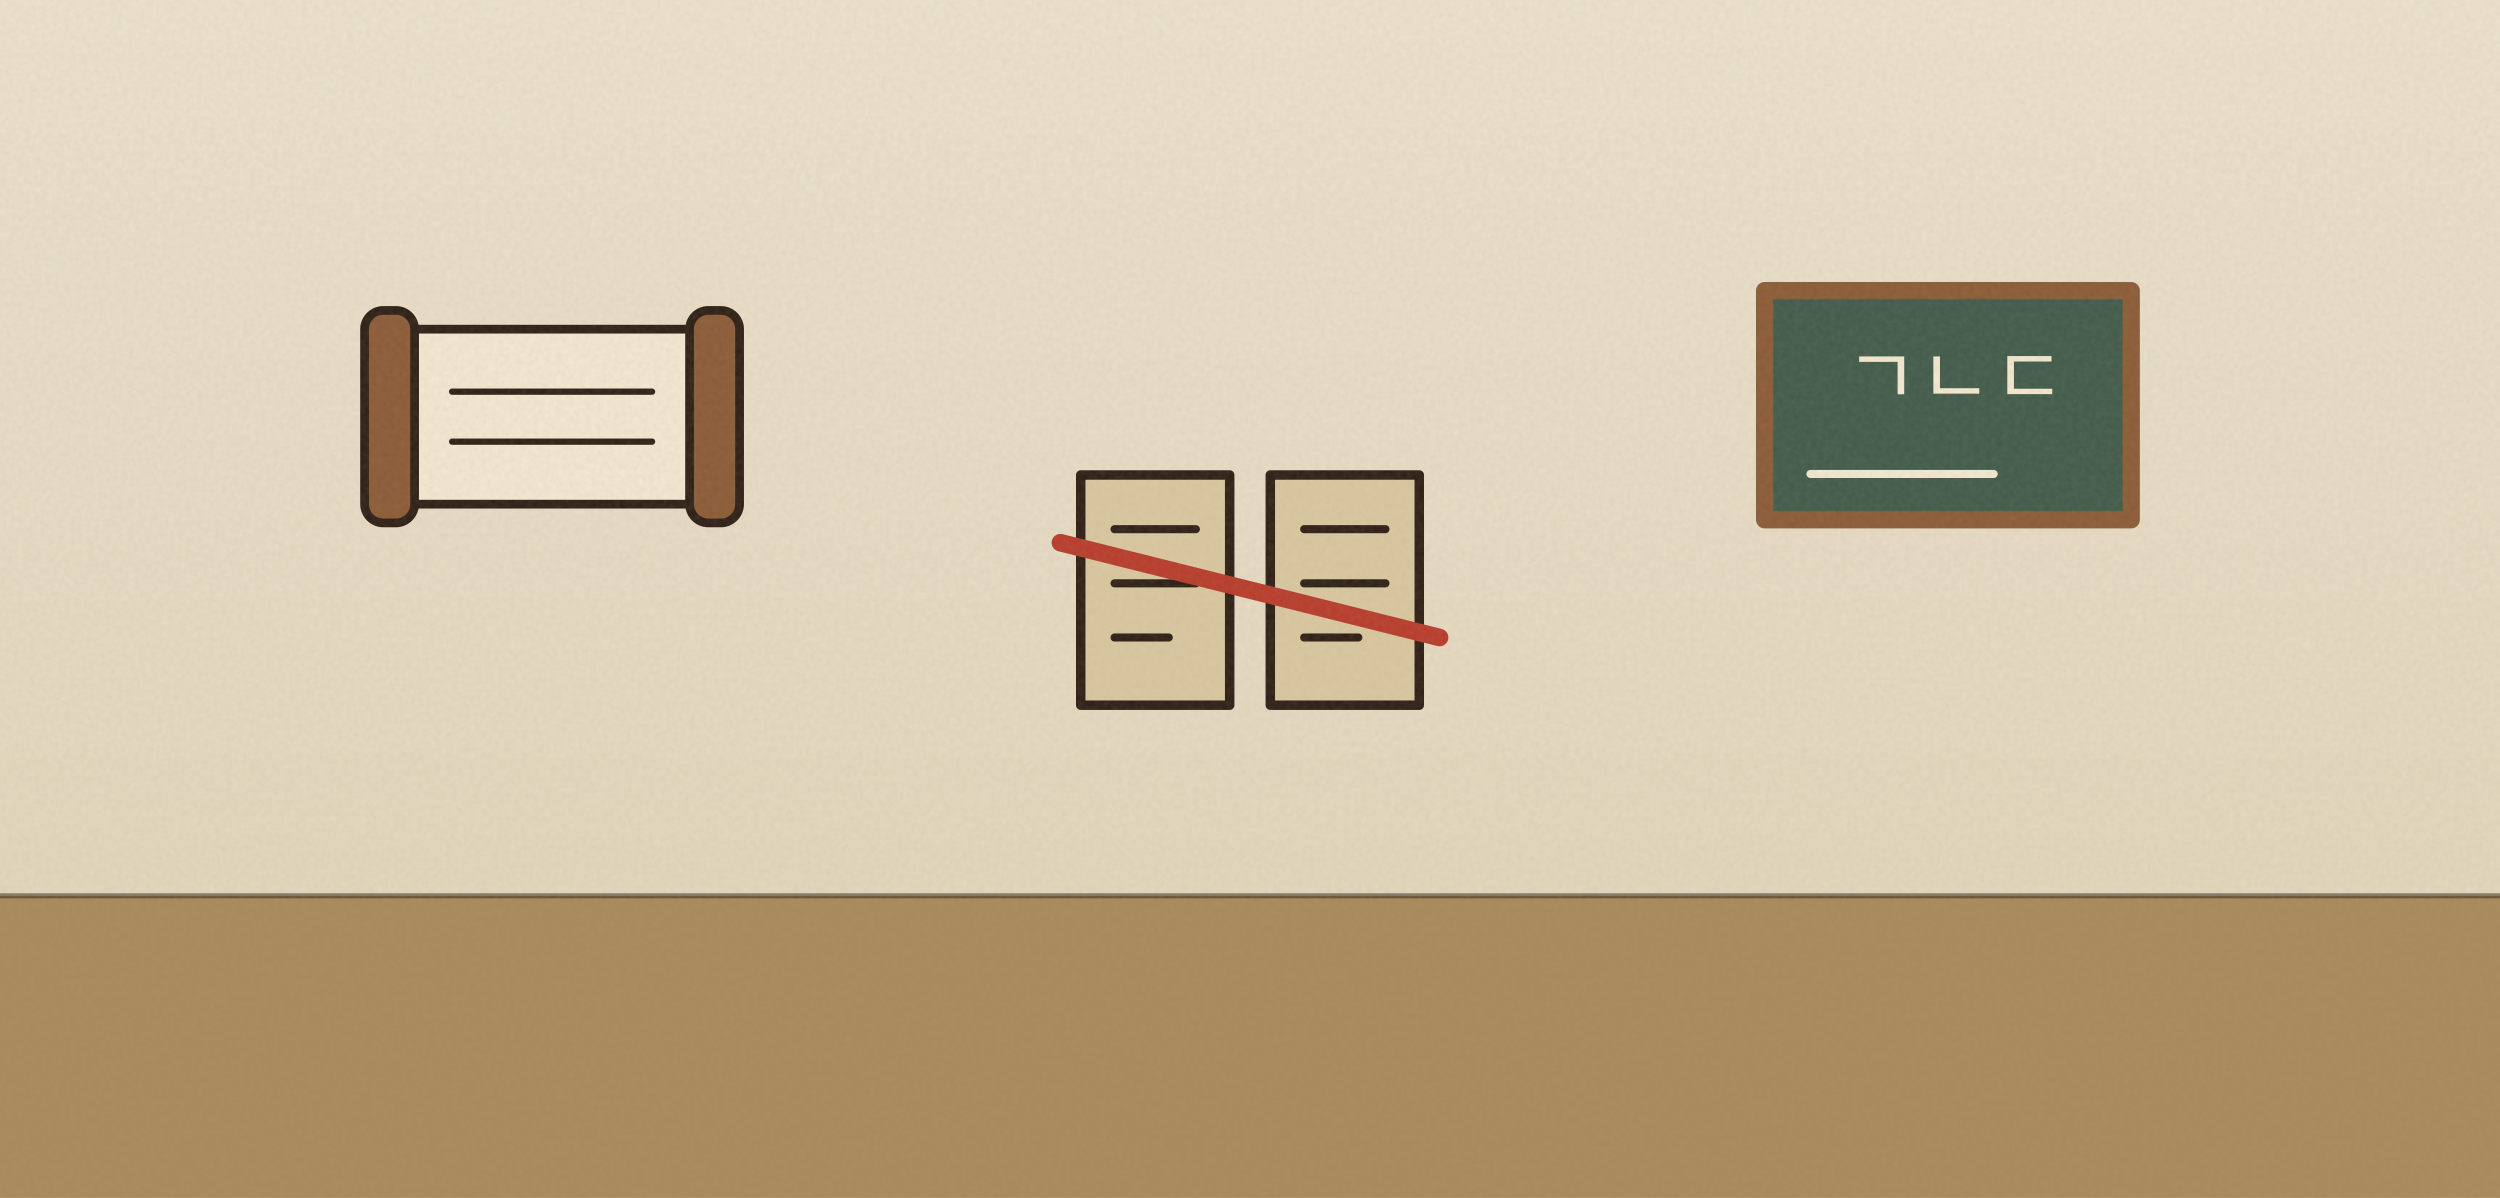
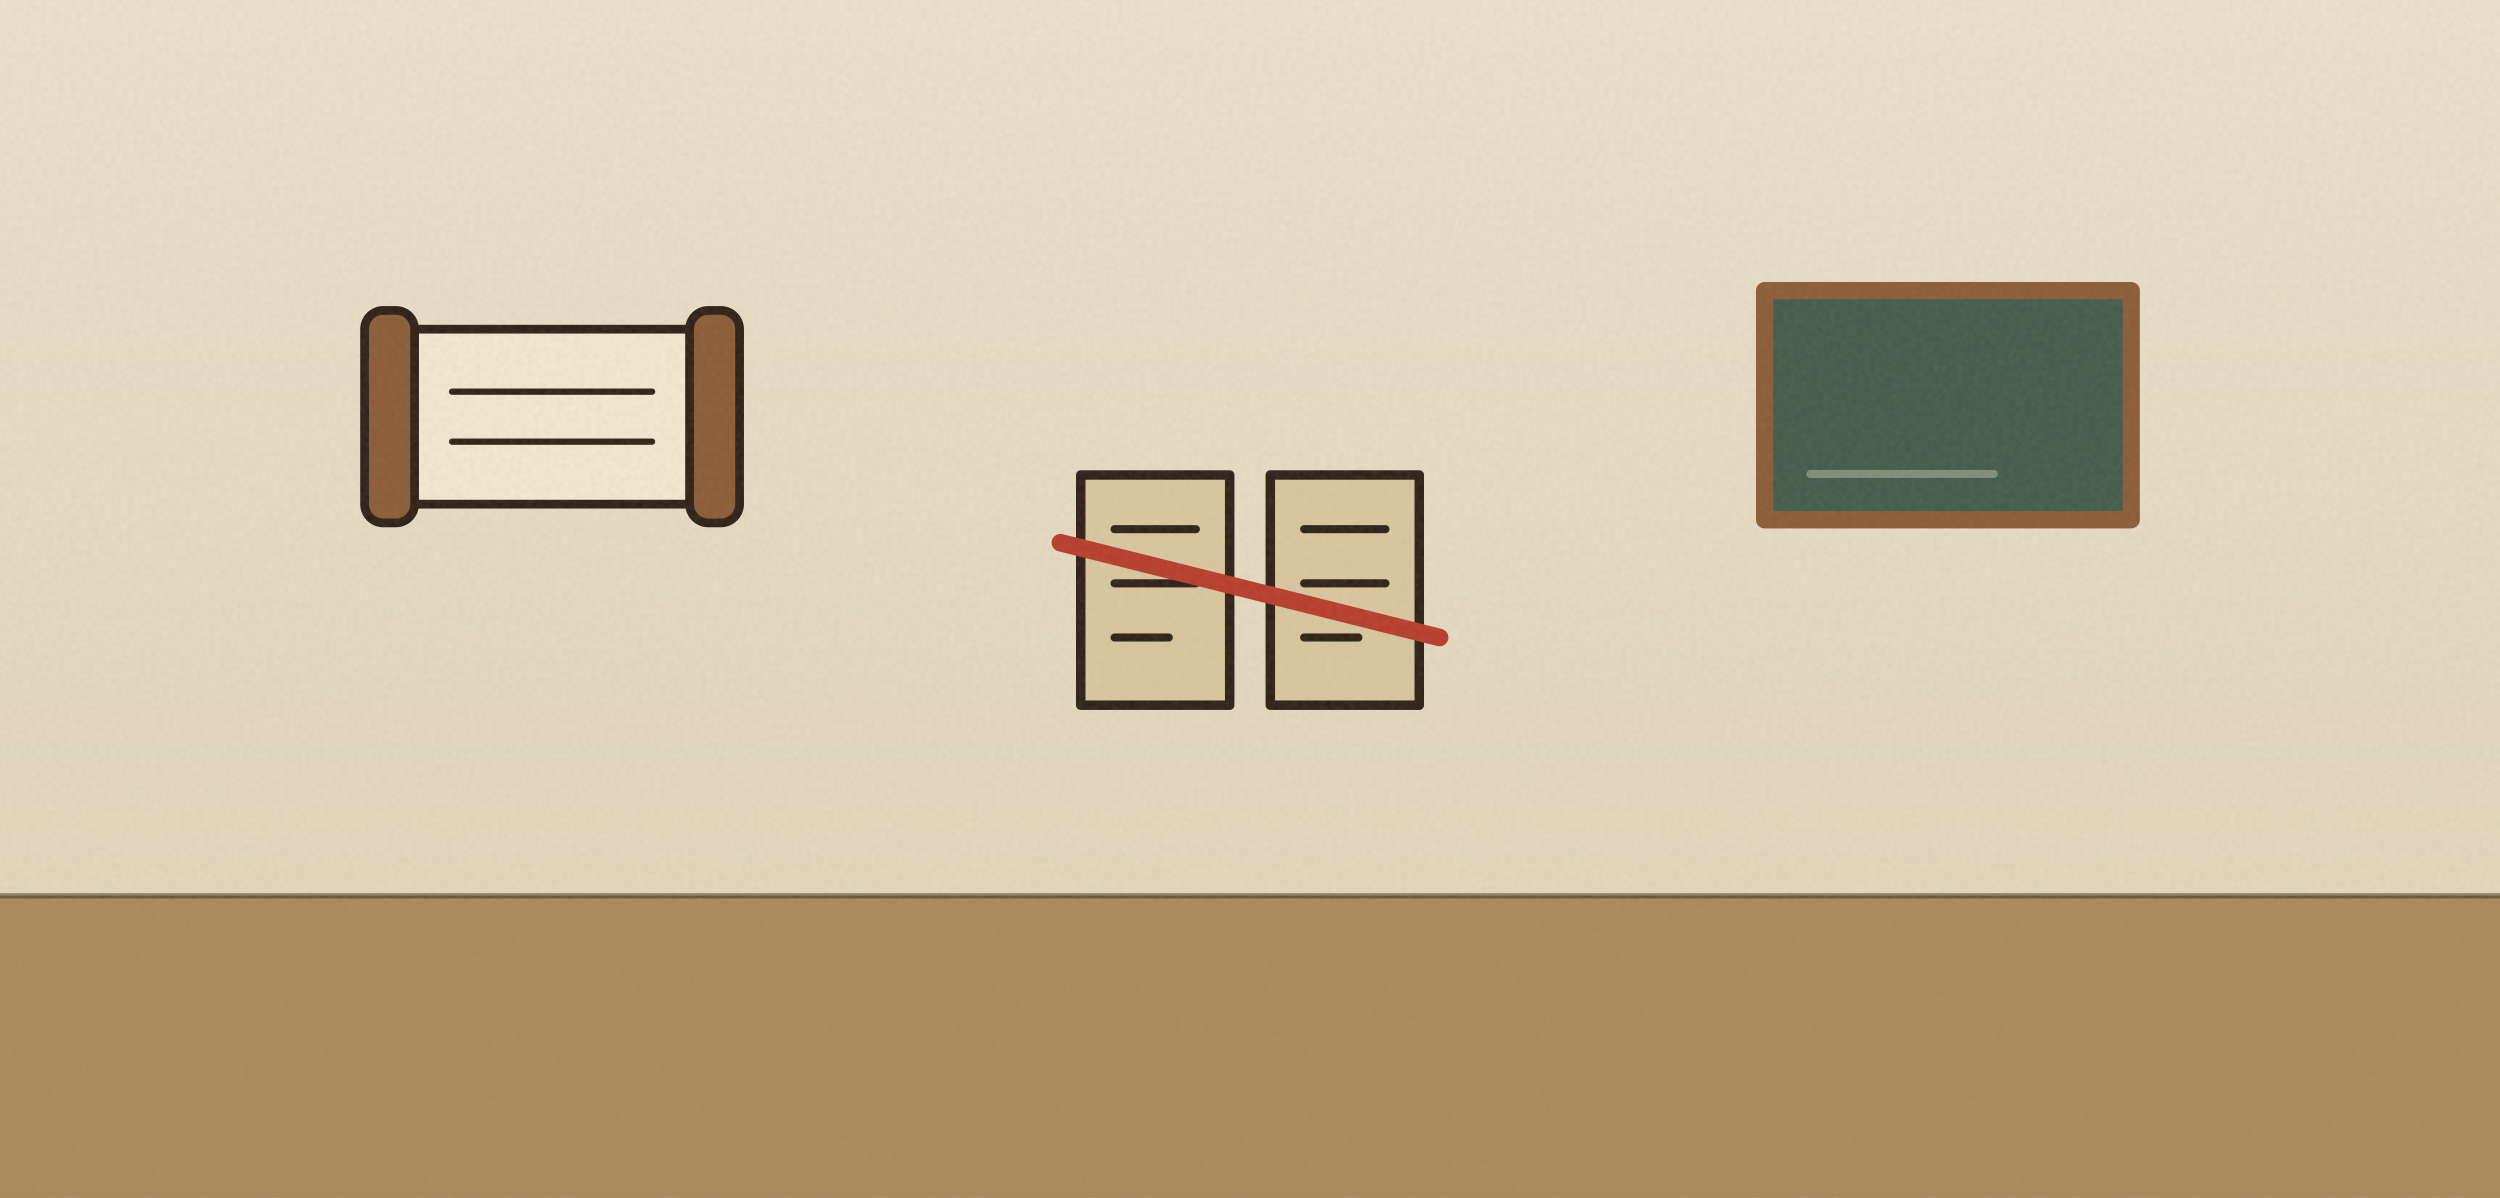
- <svg xmlns="http://www.w3.org/2000/svg" viewBox="0 0 480 230" width="480" height="230" role="img" aria-label="정책 문서, 이름표, 학교 칠판">
+ <svg xmlns="http://www.w3.org/2000/svg" viewBox="0 0 480 230" width="480" height="230" role="img" aria-label="정책 문서, 이름표, 글씨 없는 학교 칠판">
  <defs>
    <linearGradient id="sky" x1="0" y1="0" x2="0" y2="1">
      <stop offset="0" stop-color="#ece3cf" />
      <stop offset="1" stop-color="#e0d4b8" />
    </linearGradient>
    <filter id="paper" x="0" y="0" width="100%" height="100%">
      <feTurbulence type="fractalNoise" baseFrequency="0.9" numOctaves="2" seed="4" result="n" />
      <feColorMatrix in="n" type="matrix" values="0 0 0 0 0.45  0 0 0 0 0.36  0 0 0 0 0.25  0 0 0 0.16 0" />
      <feComposite in2="SourceGraphic" operator="in" />
    </filter>
    <filter id="wash">
      <feTurbulence type="fractalNoise" baseFrequency="0.03 0.08" numOctaves="3" seed="7" result="t" />
      <feDisplacementMap in="SourceGraphic" in2="t" scale="6" />
    </filter>
    <linearGradient id="sea" x1="0" y1="0" x2="0" y2="1">
      <stop offset="0" stop-color="#5c8190" />
      <stop offset="1" stop-color="#3f6577" />
    </linearGradient>
  </defs>
  <rect width="480" height="230" fill="url(#sky)" />
  <rect y="172" width="480" height="58" fill="#a8895a" />
  <path d="M0 172 H480" stroke="#2a1d14" opacity=".5" />
  <g transform="translate(106 80) scale(1.2)" stroke="#2a1d14" stroke-width="1.4" stroke-linejoin="round" stroke-linecap="round">
    <rect x="-26" y="-14" width="52" height="28" fill="#f3ead2" />
    <rect x="-30" y="-17" width="8" height="34" rx="3" fill="#8a5a35" />
    <rect x="22" y="-17" width="8" height="34" rx="3" fill="#8a5a35" />
    <path d="M-16 -4 H16 M-16 4 H16" stroke-width="1" />
  </g>
  <g transform="translate(240 112) scale(1.3)" stroke="#2a1d14" stroke-width="1.4" stroke-linejoin="round" stroke-linecap="round">
    <rect x="-25" y="-16" width="22" height="34" fill="#d9c8a0" />
    <path d="M-20 -8 H-8 M-20 0 H-8 M-20 8 H-12" stroke-width="1.2" />
    <rect x="3" y="-16" width="22" height="34" fill="#d9c8a0" />
    <path d="M8 -8 H20 M8 0 H20 M8 8 H16" stroke-width="1.2" />
    <path d="M-28 -6 L28 8" stroke="#b83a2a" stroke-width="2.6" />
  </g>
  <g transform="translate(374 80) scale(1.1)" stroke="#2a1d14" stroke-width="1.4" stroke-linejoin="round" stroke-linecap="round">
    <rect x="-32" y="-22" width="64" height="40" fill="#3f5a4a" stroke="#8a5a35" stroke-width="3" />
-     <text x="-18" y="-2" font-size="14" fill="#f3ead2" stroke="none" font-family="Noto Serif KR,Batang,serif">ㄱㄴㄷ</text>
-     <path d="M-24 10 H8" stroke="#f3ead2" stroke-width="1.4" />
+     <path d="M-24 10 H8" stroke="#f3ead2" stroke-width="1.4" opacity="0.35" />
  </g>
  <rect width="480" height="230" fill="#fff" filter="url(#paper)" />
</svg>
